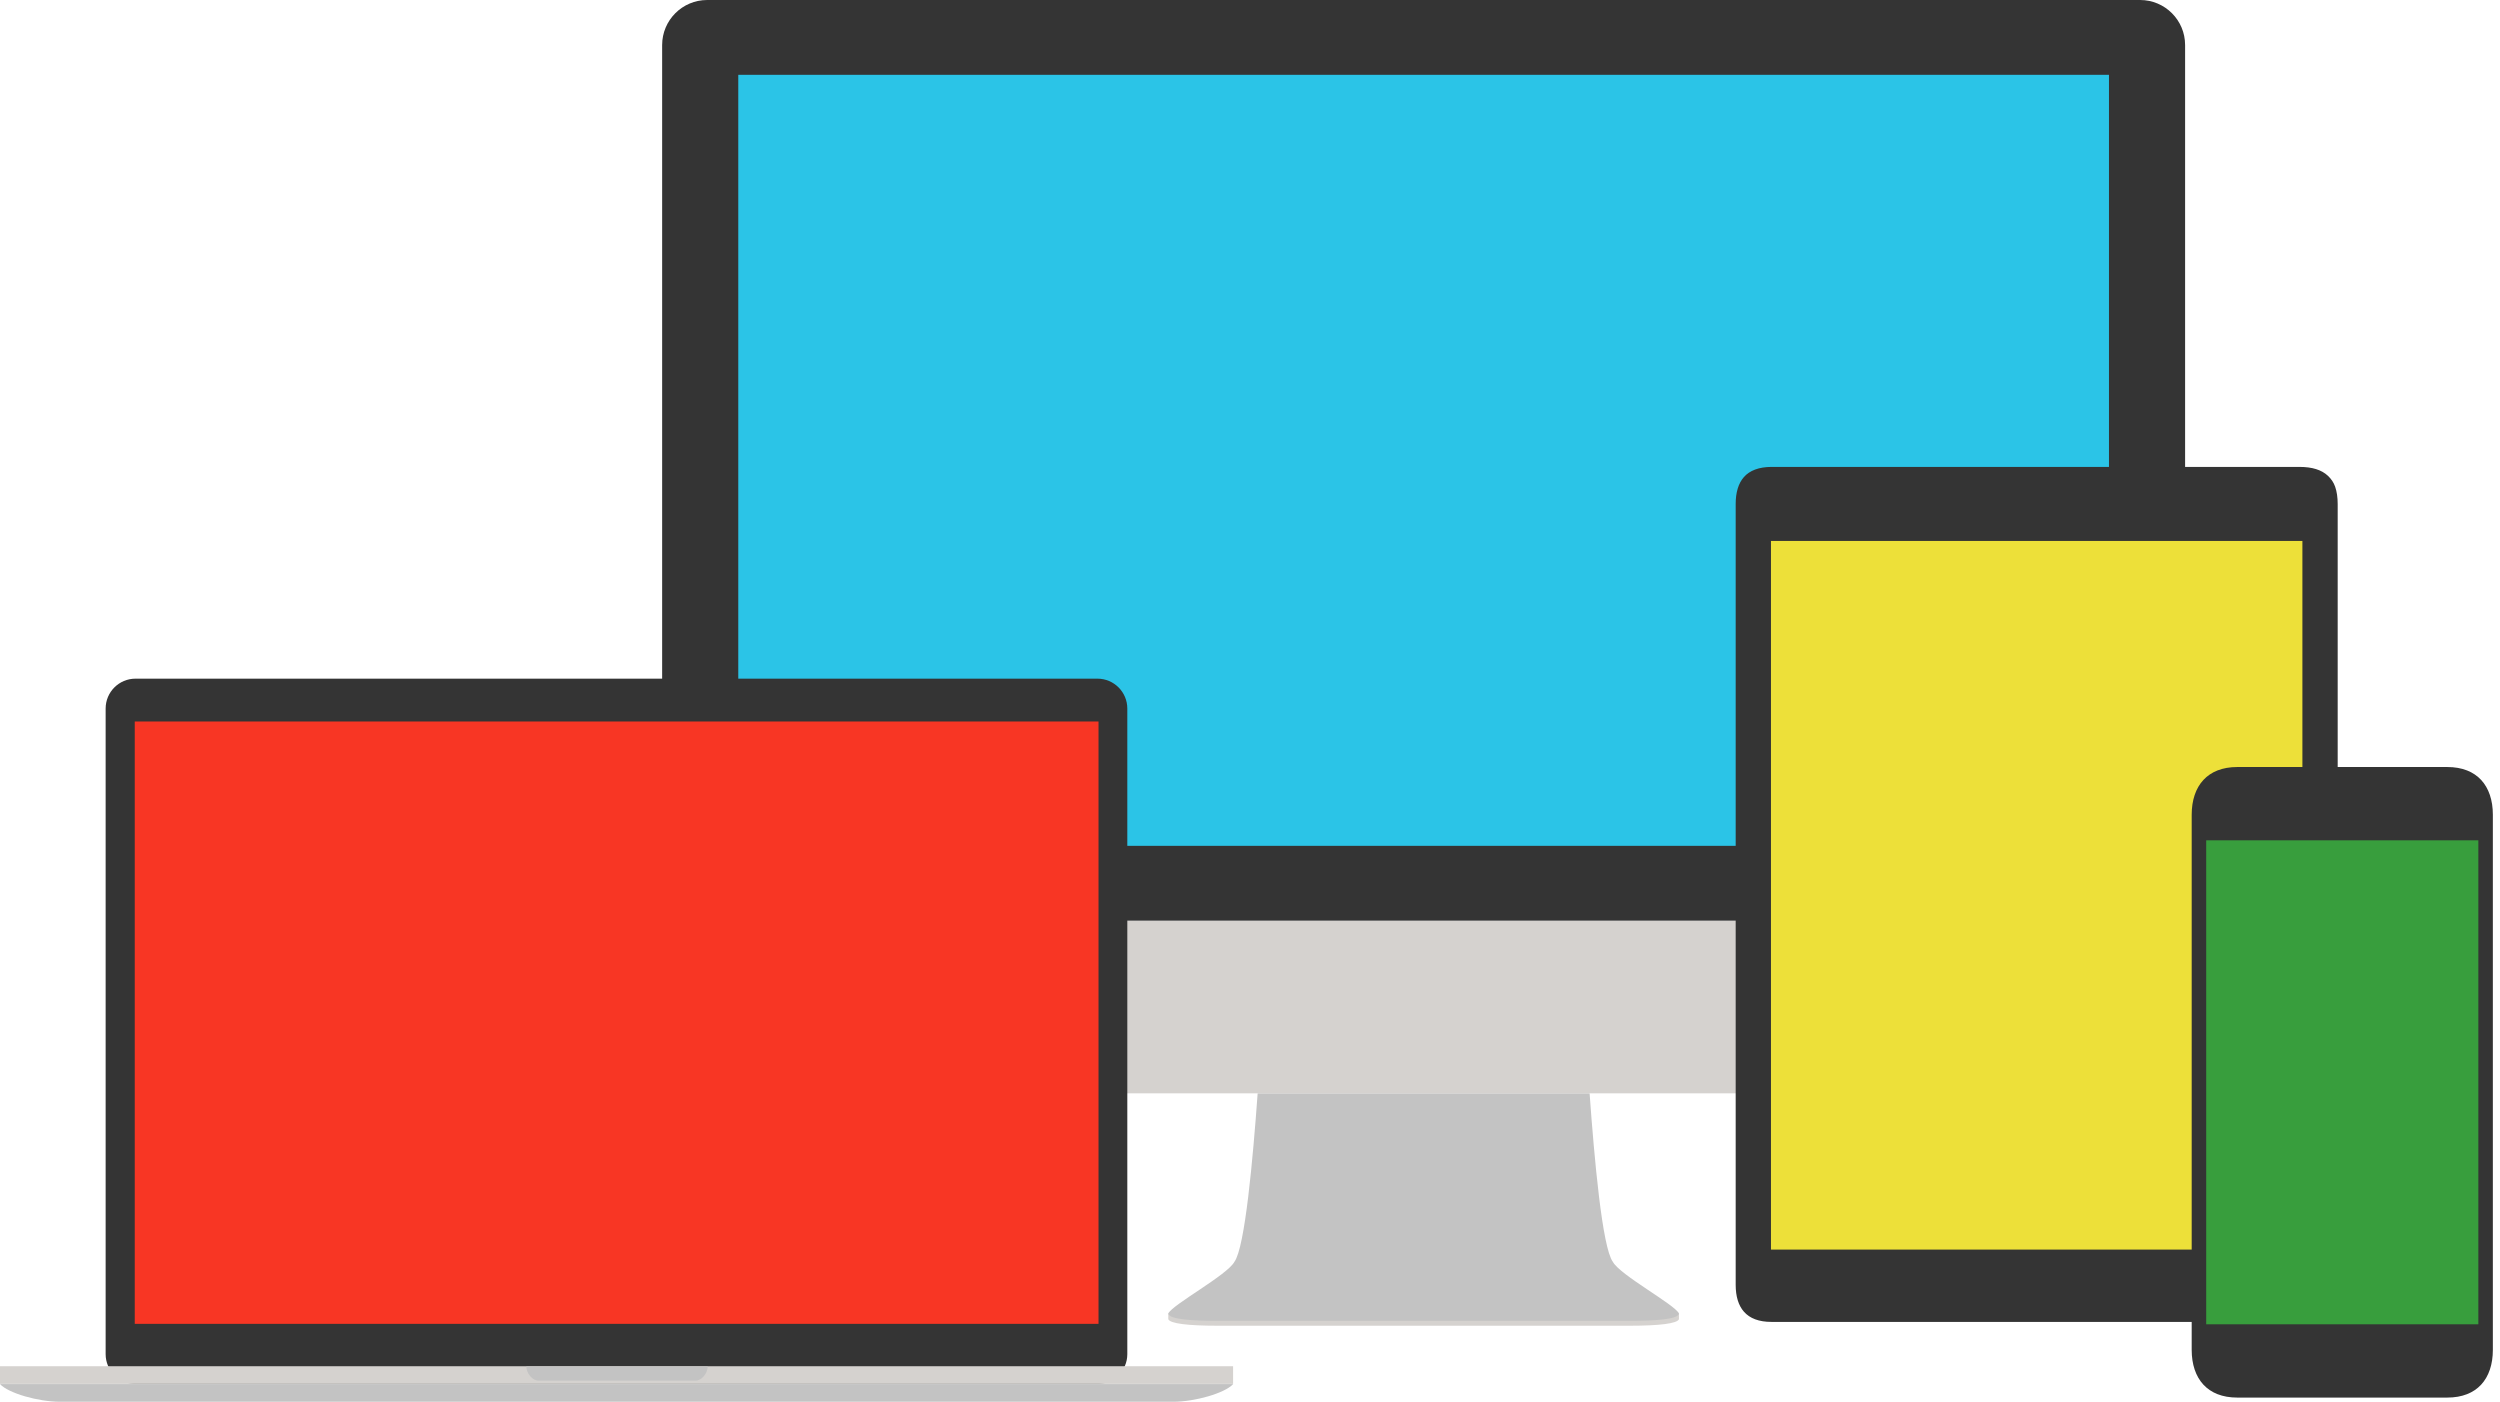
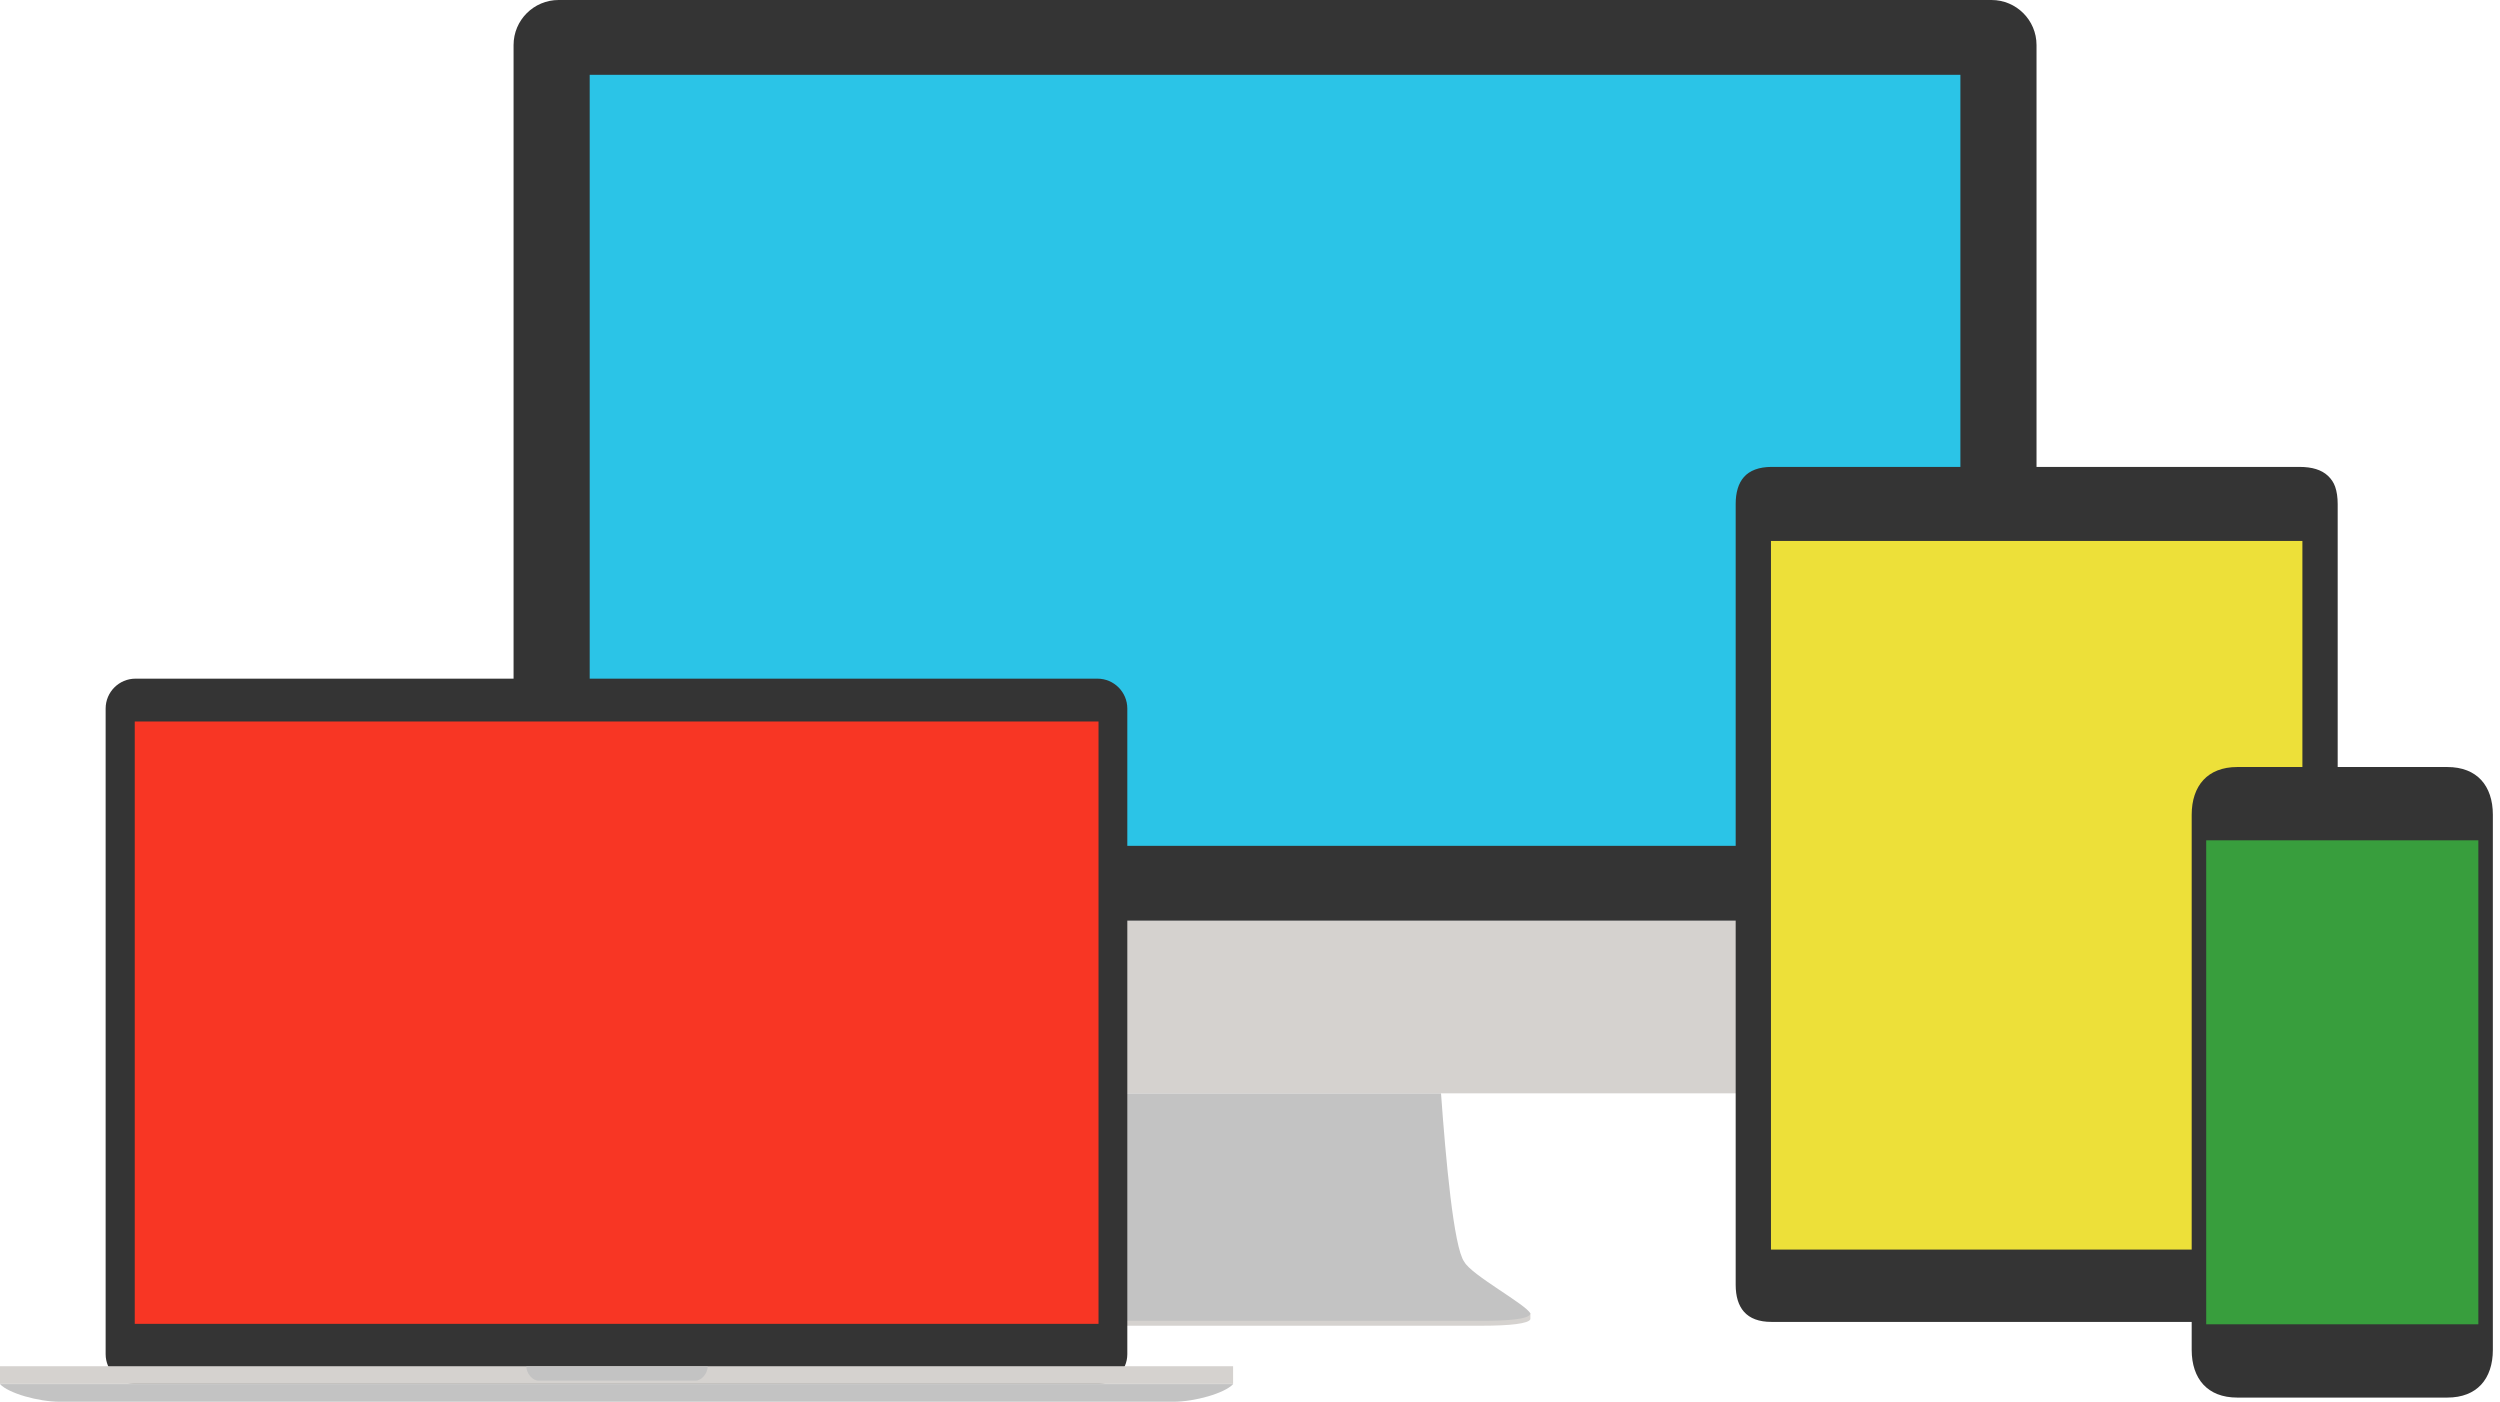
<svg xmlns="http://www.w3.org/2000/svg" width="5603" height="3142" viewBox="0 0 5603 3142">
  <g fill="none" fill-rule="nonzero">
-     <path d="M2728.06 2971.23c-64.724 0-106.089-4.822-109.671-14.673v-12.838h1144.48v12.838c-3.582 9.851-44.947 14.673-109.671 14.673H2728.06z" fill="#D5D2CF" />
-     <path d="M2726.46 2960.23c-52.659 0-107.157-3.02-108.07-16.507 9.614-20.219 132.241-86.051 148.204-115.815 23.679-32.137 41.566-231.874 52.054-377.557h743.96c10.488 145.683 28.375 345.42 52.054 377.557 15.963 29.764 138.59 95.596 148.204 115.815-.913 13.487-55.411 16.507-108.07 16.507H2726.46z" fill="#C3C3C3" />
-     <path d="M4897.25 2063.36H1484v286.119c0 55.675 45.201 100.875 100.875 100.875h3211.5c55.674 0 100.875-45.2 100.875-100.875V2063.36z" fill="#D5D2CF" />
-     <path d="M4897.25 100.875C4897.25 45.201 4852.049 0 4796.375 0h-3211.41c-55.723 0-100.963 45.24-100.963 100.963v1962.39h3413.25V100.873l-.002.002z" fill="#343434" />
-     <path d="M4730.38 167.542a3.669 3.669 0 0 0-3.667-3.667h-3072.17a3.669 3.669 0 0 0-3.667 3.667v1728.17a3.669 3.669 0 0 0 3.667 3.667h3072.17a3.669 3.669 0 0 0 3.667-3.667V167.542z" fill="#343434" />
-     <path fill="#2BC4E7" d="M1654.625 167.678h3072v1728h-3072z" />
+     <path d="M2395.06 2971.23c-64.724 0-106.089-4.822-109.671-14.673v-12.838h1144.48v12.838c-3.582 9.851-44.947 14.673-109.671 14.673H2395.06z" fill="#D5D2CF" />
+     <path d="M2393.46 2960.23c-52.659 0-107.157-3.02-108.07-16.507 9.614-20.219 132.241-86.051 148.204-115.815 23.679-32.137 41.566-231.874 52.054-377.557h743.96c10.488 145.683 28.375 345.42 52.054 377.557 15.963 29.764 138.59 95.596 148.204 115.815-.913 13.487-55.411 16.507-108.07 16.507H2393.46z" fill="#C3C3C3" />
+     <path d="M4564.25 2063.36H1151v286.119c0 55.675 45.201 100.875 100.875 100.875h3211.5c55.674 0 100.875-45.2 100.875-100.875V2063.36z" fill="#D5D2CF" />
+     <path d="M4564.25 100.875C4564.25 45.201 4519.049 0 4463.375 0h-3211.41c-55.723 0-100.963 45.24-100.963 100.963v1962.39h3413.25V100.873l-.002.002z" fill="#343434" />
+     <path d="M4397.38 167.542a3.669 3.669 0 0 0-3.667-3.667h-3072.17a3.669 3.669 0 0 0-3.667 3.667v1728.17a3.669 3.669 0 0 0 3.667 3.667h3072.17a3.669 3.669 0 0 0 3.667-3.667V167.542z" fill="#343434" />
+     <path fill="#2BC4E7" d="M1321.625 167.678h3072v1728h-3072z" />
    <g>
      <path d="M5217.304 1066.33c-14.303-13.391-35.244-19.9-64.017-19.9H3970.614c-14.001 0-26.434 1.983-36.955 5.895-10.283 3.823-18.778 9.508-25.25 16.898-12.213 13.947-18.407 34.214-18.407 60.238v1750.154c0 25.925 6.218 46.169 18.477 60.169 13.286 15.17 33.962 22.862 61.456 22.862h1183.356c29.417 0 50.509-6.358 64.48-19.438 6.936-6.495 12.245-14.922 15.778-25.047 3.769-10.801 5.68-23.923 5.68-38.998V1129.916c0-15.076-1.911-28.196-5.68-38.997-3.272-9.374-8.584-17.416-16.242-24.586l-.003-.002z" fill="#343434" />
      <path d="M5160.132 1206.174h-1191.04a6.204 6.204 0 0 0-6.202 6.204v1588.194a6.204 6.204 0 0 0 6.203 6.204h1191.04a6.205 6.205 0 0 0 6.203-6.204V1212.378a6.205 6.205 0 0 0-6.204-6.204z" fill="#343434" />
      <path fill="#EDE039" d="M3969.096 1212.378h1191.04v1588.194h-1191.04z" />
    </g>
    <g>
      <g transform="translate(236 1521)" fill="#343434">
        <rect x=".749" width="2289.785" height="1580.856" rx="67" />
        <rect x="4.734" y="4" width="2280.808" height="1572.017" rx="62" />
        <rect x="9.715" y="9" width="2271.832" height="1563.179" rx="59" />
      </g>
      <path d="M302 1617h2160v1350H302z" fill="#F83624" />
      <g>
        <path d="M0 3102h2763.75c-18.839 20.57-86.046 39.628-134.227 39.628h-2495.3C86.046 3141.628 18.839 3122.57 0 3102z" fill="#C3C3C3" />
        <path fill="#D5D2CF" d="M0 3101.578V3062h2763.61v39.578z" />
        <path d="M1206.46 3094.25c-13.177 0-26.846-16.55-26.846-31.959h406.516c0 15.409-13.669 31.959-26.846 31.959H1206.46z" fill="#C3C3C3" />
      </g>
    </g>
    <g>
      <path d="M5529.247 1726.75c-12.963-5.11-27.878-7.702-44.33-7.702h-470.825c-16.454 0-31.37 2.592-44.333 7.703-12.299 4.849-22.882 11.987-31.454 21.216-17.2 18.519-26.292 45.49-26.292 78.001v1199.363c0 32.516 9.091 59.487 26.292 78.002 8.572 9.237 19.155 16.368 31.454 21.222 12.964 5.106 27.879 7.7 44.333 7.7h470.824c16.453 0 31.368-2.594 44.33-7.7 12.305-4.854 22.886-11.985 31.457-21.222 17.2-18.515 26.293-45.486 26.293-78.002V1825.968c0-32.51-9.092-59.482-26.293-78-8.571-9.23-19.152-16.368-31.456-21.217z" fill="#343434" />
      <path d="M4944.534 1880.054l-1.245.247-1.055.705-.706 1.055-.247 1.245v1084.69l.247 1.244.706 1.056 1.055.705 1.245.248h609.94l1.245-.248 1.055-.705.706-1.056.247-1.244v-1084.69l-.247-1.245c-.701-1.048-.713-1.06-1.761-1.76l-1.245-.247h-609.94z" fill="#343434" />
      <path fill="#389E3D" d="M4944.534 1883.305h609.94v1084.69h-609.94z" />
    </g>
  </g>
</svg>
